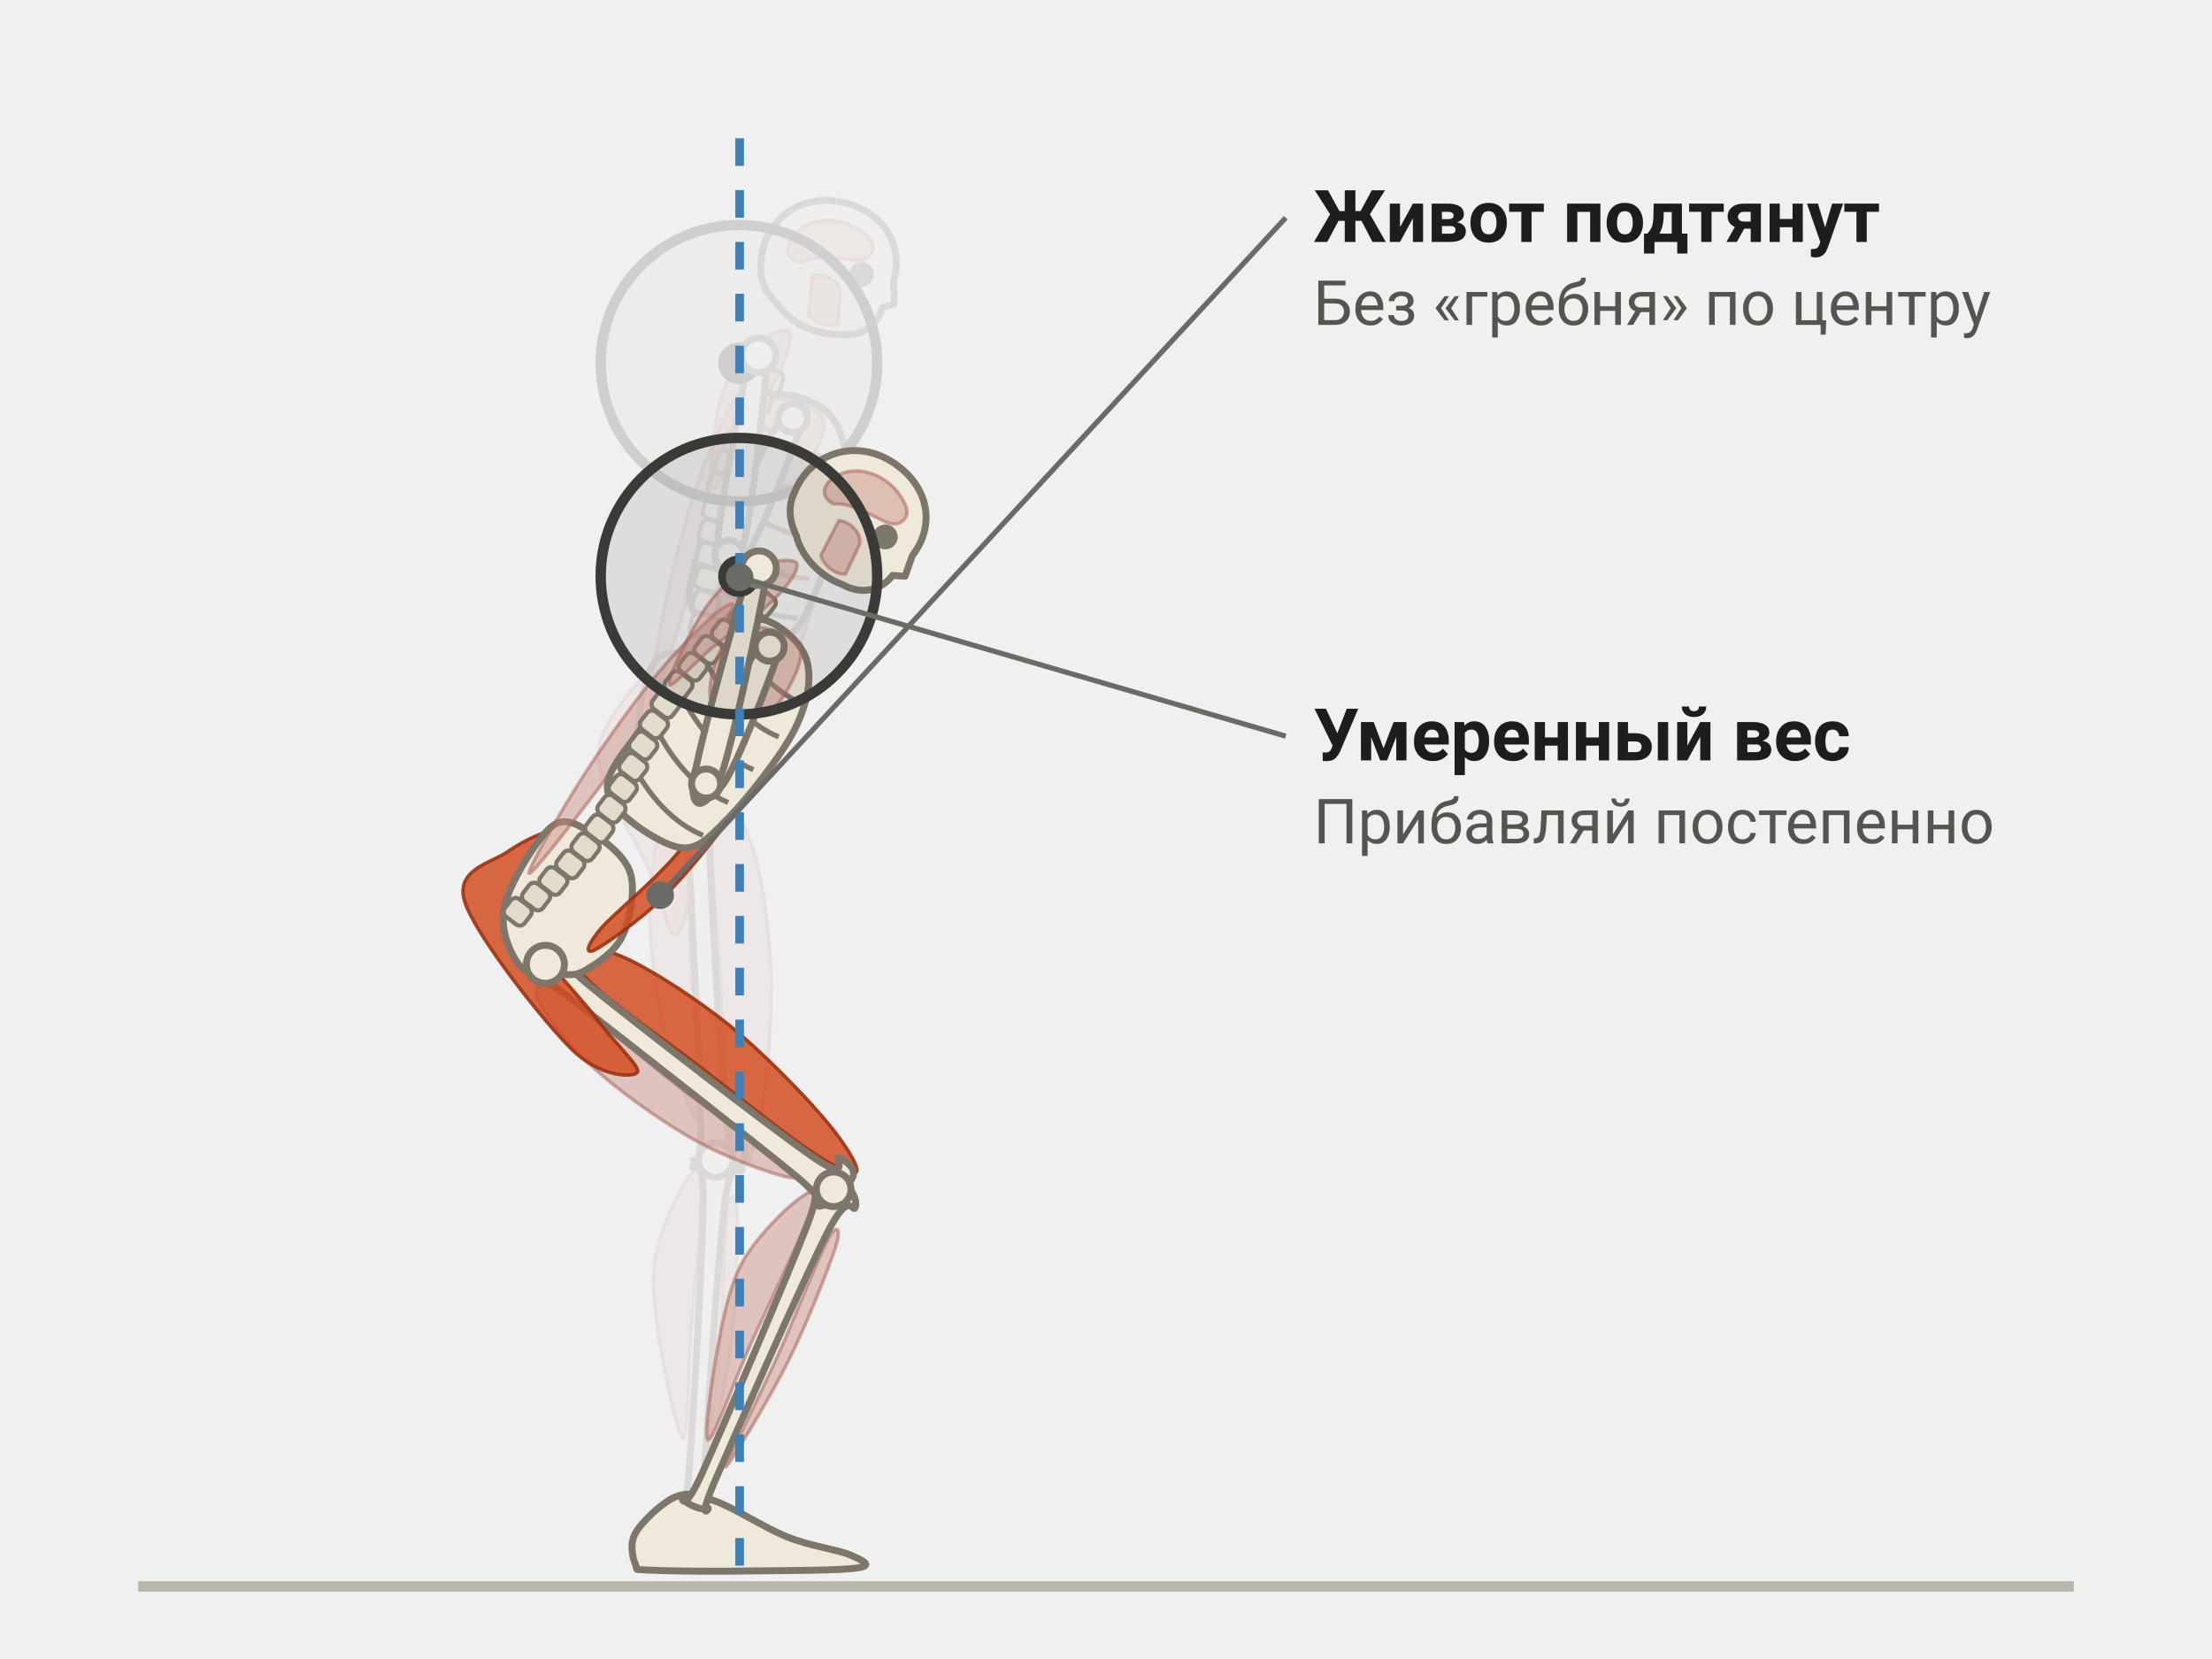
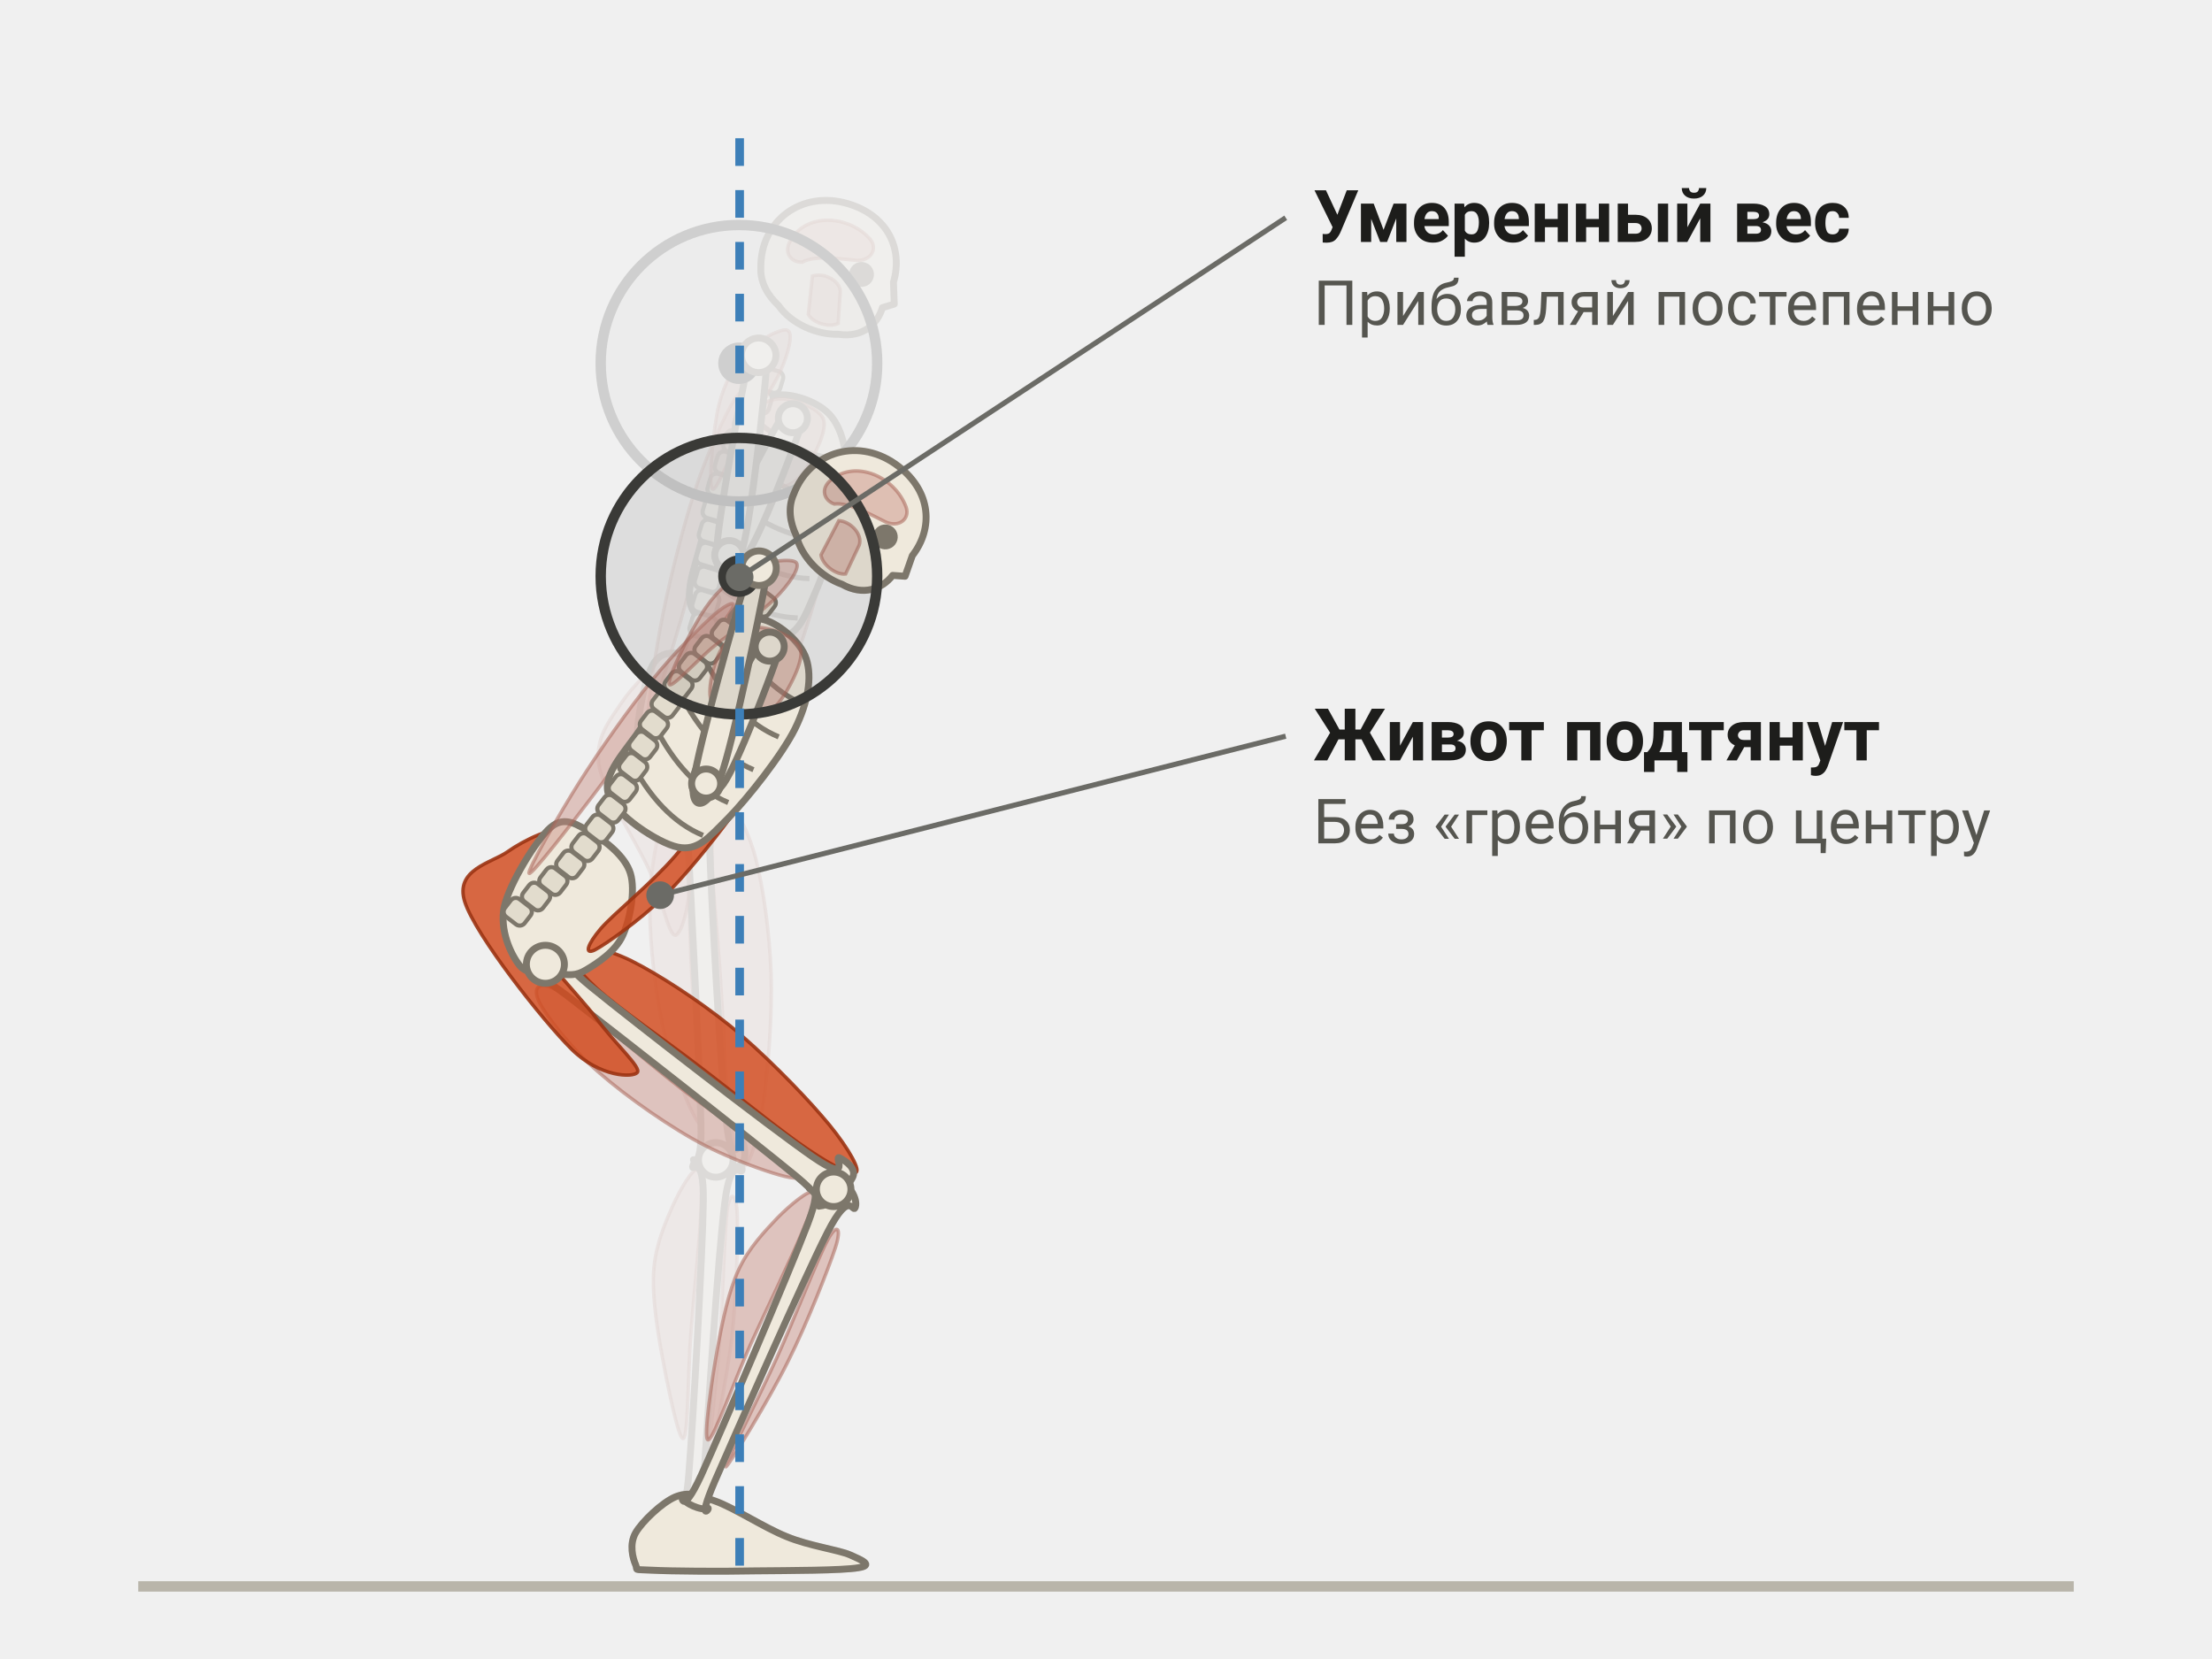
<svg xmlns="http://www.w3.org/2000/svg" viewBox="0 0 640 480" role="img" aria-label="Вес прибавляешь постепенно и следишь, чтобы по центру живота не было «гребня».">
  <style>
.bone{fill:#efe9dc;stroke:#7d776b;stroke-width:2;stroke-linejoin:round}
.joint{fill:#efe9dc;stroke:#7d776b;stroke-width:2}
.vert{fill:#e2dccd;stroke:#7d776b;stroke-width:1.2}
.m{fill:#c7867a;fill-opacity:.42;stroke:#a9665a;stroke-opacity:.55;stroke-width:1}
.on{fill:#d2491d;fill-opacity:.82;stroke:#9c3412;stroke-opacity:.9}
.plate{fill:#3a3a37;fill-opacity:.1;stroke:#3a3a37;stroke-width:3}
.bar{fill:#3a3a37}
.ghost{opacity:.18}
.ground{stroke:#b9b5aa;stroke-width:3}
.guide{stroke:#3d7fb8;stroke-width:2.5;stroke-dasharray:8 7;fill:none}
.arrow{stroke:#d2491d;stroke-width:5;fill:none;stroke-linecap:round;marker-end:url(#ah)}
.ahead{fill:#d2491d}
.lead{stroke:#6b6b66;stroke-width:1.5;fill:none}
.t{font:600 21px system-ui,-apple-system,"Segoe UI",Roboto,sans-serif;fill:#1d1d1b}
.s{font:400 18px system-ui,-apple-system,"Segoe UI",Roboto,sans-serif;fill:#55554f}
.ok{fill:#2e8b57}.bad{fill:#c0392b}
.balloon{fill:#3d7fb8;fill-opacity:.25;stroke:#3d7fb8;stroke-width:2}
@media (prefers-color-scheme:dark){
.bone,.joint{fill:#d9d3c4;stroke:#3b3934}.vert{fill:#c9c2b2;stroke:#3b3934}
.plate{fill:#ecebe6;fill-opacity:.12;stroke:#bdbbb3}.bar{fill:#bdbbb3}
.t{fill:#ecebe6}.s{fill:#a9a8a1}.lead{stroke:#9a9993}.ground{stroke:#55534d}
.arrow{stroke:#f0703f}.ahead{fill:#f0703f}.on{fill:#f0703f}
}
</style>
  <defs>
    <marker id="ah" viewBox="0 0 10 10" refX="6" refY="5" markerWidth="4" markerHeight="4" orient="auto">
      <path class="ahead" d="M0 0L10 5L0 10z" />
    </marker>
  </defs>
  <style>
.small{font-size:15px}
.barfill{fill:#d2491d}.track{stroke:#d9d5ca;stroke-width:3}
.card{fill:#f3f1ea;stroke:#e2ded2}.dot{fill:#d2491d}
.okc{fill:#2e8b57}.badc{fill:#c0392b}.mark{stroke:#fff;stroke-width:3.5;fill:none;stroke-linecap:round}
.num{fill:#d2491d}.numt{font:700 18px system-ui,-apple-system,"Segoe UI",Roboto,sans-serif;fill:#fff}
@media (prefers-color-scheme:dark){.barfill,.dot,.num{fill:#f0703f}.track{stroke:#3a3934}.card{fill:#26262a;stroke:#34343a}}
</style>
  <line class="ground" x1="40" y1="459" x2="600" y2="459" />
  <g class="ghost">
    <path class="bone" d="M183.9 452.7C183.1 450.9 182.0 446.8 183.9 443.5C185.8 440.2 191.6 434.7 195.4 433.1C199.2 431.6 201.5 432.4 206.9 434.3C212.3 436.2 221.1 442.0 227.6 444.6C234.1 447.3 242.6 448.4 246.0 449.9C249.4 451.4 252.9 452.9 248.3 453.6C243.7 454.4 228.4 454.4 218.4 454.5C208.4 454.7 194.2 454.6 188.5 454.3C182.8 454.0 184.7 454.5 183.9 452.7Z" />
    <path class="m" d="M197.7 416.2C196.3 416.9 192.7 398.6 191.2 390.3C189.8 382.1 188.6 373.8 189.2 366.9C189.8 360.0 192.5 353.7 194.6 349.0C196.7 344.2 200.4 338.1 201.8 338.3C203.2 338.6 203.1 342.6 202.8 350.6C202.5 358.5 200.7 374.9 199.9 385.9C199.0 396.8 199.2 415.4 197.7 416.2Z" />
    <path class="m" d="M205.2 421.7C205.8 421.8 210.4 398.4 211.8 386.7C213.1 375.0 213.6 357.4 213.3 351.3C213.1 345.2 211.3 344.2 210.4 350.1C209.6 355.9 209.2 374.5 208.3 386.5C207.5 398.4 204.6 421.7 205.2 421.7Z" />
    <path class="bone" d="M204.3 434.9C205.5 433.6 202.8 441.2 203.7 426.7C204.6 412.2 207.8 362.8 209.7 348.0C211.5 333.3 214.9 340.8 214.7 338.2C214.5 335.7 210.8 332.9 208.4 332.7C206.0 332.5 201.3 334.7 200.5 337.2C199.7 339.7 203.7 332.7 203.5 347.6C203.3 362.4 200.5 411.9 199.3 426.4C198.2 440.9 195.6 432.9 196.5 434.3C197.3 435.7 203.1 436.1 204.3 434.9Z" />
    <path class="m" d="M203.3 325.2C202.0 328.0 194.8 309.8 192.3 299.3C189.7 288.9 188.0 273.1 188.0 262.5C188.0 251.9 190.4 239.8 192.2 235.8C193.9 231.8 197.0 230.8 198.3 238.6C199.6 246.5 199.3 268.6 200.2 283.0C201.0 297.5 204.6 322.5 203.3 325.2Z" />
    <path class="m" d="M215.4 337.3C217.1 336.7 219.6 328.3 220.9 319.0C222.2 309.8 223.5 293.6 223.1 281.8C222.7 270.0 220.8 256.5 218.6 248.2C216.4 239.8 212.0 232.1 209.9 231.7C207.8 231.3 206.3 237.2 206.0 245.6C205.8 254.1 207.6 269.8 208.4 282.6C209.3 295.4 209.8 313.6 211.0 322.7C212.2 331.8 213.8 337.9 215.4 337.3Z" />
    <path class="bone" d="M213.6 337.4C215.9 336.6 215.7 333.1 215.1 331.0C214.5 328.9 211.8 339.3 210.2 324.9C208.5 310.5 205.8 260.0 205.3 244.6C204.8 229.3 207.6 235.7 207.2 232.9C206.8 230.1 204.4 228.1 202.8 227.8C201.2 227.5 198.1 228.8 197.4 231.3C196.8 233.8 198.1 227.2 199.0 242.8C199.9 258.5 202.5 309.8 202.8 325.3C203.2 340.8 199.3 333.9 201.1 336.0C202.9 338.0 211.3 338.3 213.6 337.4Z" />
    <circle class="joint" cx="207.1" cy="335.6" r="5" />
    <path class="m" d="M191.9 193.4C190.2 190.8 182.8 198.8 179.7 203.5C176.6 208.2 172.0 213.5 173.3 221.5C174.7 229.6 184.3 243.7 187.9 251.9C191.6 260.1 193.4 270.7 195.4 270.6C197.3 270.5 200.3 259.9 199.4 251.3C198.5 242.7 191.2 228.7 189.9 219.0C188.7 209.4 193.6 196.0 191.9 193.4Z" />
    <path class="bone" d="M194.6 232.9C191.1 230.8 185.5 225.4 184.5 218.6C183.5 211.9 186.1 197.3 188.8 192.5C191.4 187.6 196.0 189.0 200.4 189.7C204.8 190.4 212.0 192.5 215.1 196.6C218.3 200.7 219.8 209.0 219.5 214.2C219.2 219.3 215.4 224.4 213.2 227.2C210.9 230.1 209.0 230.4 205.9 231.3C202.8 232.3 198.2 235.0 194.6 232.9Z" />
    <circle class="joint" cx="201.5" cy="230.0" r="5.5" />
    <path class="m" d="M213.3 221.0C215.6 218.6 222.5 208.2 226.4 200.0C230.2 191.8 234.0 179.8 236.3 171.7C238.6 163.7 240.5 154.9 240.4 151.7C240.2 148.6 237.8 146.8 235.3 152.7C232.8 158.6 229.1 176.9 225.4 187.2C221.7 197.5 214.9 209.0 212.8 214.7C210.8 220.3 211.1 223.5 213.3 221.0Z" />
    <path class="m" d="M187.7 207.1C186.9 206.9 189.7 188.0 191.9 177.2C194.1 166.4 197.7 152.3 200.9 142.4C204.1 132.5 208.7 122.5 211.1 118.0C213.5 113.5 216.0 111.1 215.2 115.5C214.4 119.8 209.2 133.4 206.2 144.0C203.2 154.5 200.3 168.2 197.2 178.7C194.1 189.3 188.6 207.4 187.7 207.1Z" />
    <path class="bone rib" d="M201.0 177.4C197.3 172.5 201.2 164.1 203.2 155.6C205.2 147.0 209.5 132.9 213.0 126.1C216.5 119.2 219.6 115.3 224.2 114.4C228.8 113.5 237.2 116.2 240.6 120.6C244.0 124.9 245.5 132.0 244.7 140.6C243.9 149.1 239.1 164.3 235.8 171.6C232.6 179.0 231.0 183.7 225.2 184.7C219.4 185.6 204.6 182.2 201.0 177.4Z" />
    <path class="lead" style="stroke:#7d776b" d="M202.7 165.4Q217.0 178.4 230.8 178.8" />
    <path class="lead" style="stroke:#7d776b" d="M206.1 153.9Q220.4 167.0 234.2 167.4" />
    <path class="lead" style="stroke:#7d776b" d="M209.5 142.5Q223.9 155.5 237.7 155.9" />
    <path class="lead" style="stroke:#7d776b" d="M213.0 131.0Q227.3 144.1 241.1 144.5" />
    <path class="lead" style="stroke:#7d776b" d="M216.4 119.6Q230.7 132.6 244.5 133.0" />
    <rect class="vert" x="185.1" y="215.4" width="7.2" height="6.4" rx="1.8" transform="rotate(16.7 188.7 218.6)" />
    <rect class="vert" x="188.4" y="209.4" width="7.2" height="6.4" rx="1.8" transform="rotate(16.7 192.0 212.6)" />
    <rect class="vert" x="191.5" y="203.4" width="7.2" height="6.4" rx="1.8" transform="rotate(16.7 195.1 206.6)" />
    <rect class="vert" x="194.3" y="197.2" width="7.2" height="6.4" rx="1.8" transform="rotate(16.7 197.9 200.4)" />
    <rect class="vert" x="196.6" y="190.9" width="7.2" height="6.4" rx="1.8" transform="rotate(16.7 200.2 194.1)" />
    <rect class="vert" x="198.5" y="184.5" width="7.2" height="6.4" rx="1.8" transform="rotate(16.7 202.1 187.7)" />
    <rect class="vert" x="199.8" y="177.9" width="7.2" height="6.4" rx="1.8" transform="rotate(16.7 203.4 181.1)" />
    <rect class="vert" x="200.6" y="171.2" width="7.2" height="6.4" rx="1.8" transform="rotate(16.7 204.2 174.4)" />
    <rect class="vert" x="201.3" y="164.4" width="7.2" height="6.4" rx="1.8" transform="rotate(16.7 204.9 167.6)" />
    <rect class="vert" x="201.8" y="157.5" width="7.2" height="6.4" rx="1.8" transform="rotate(16.7 205.4 160.7)" />
    <rect class="vert" x="202.5" y="150.8" width="7.2" height="6.4" rx="1.8" transform="rotate(16.7 206.1 154.0)" />
    <rect class="vert" x="203.6" y="144.1" width="7.2" height="6.4" rx="1.8" transform="rotate(16.7 207.2 147.3)" />
    <rect class="vert" x="205.0" y="137.5" width="7.2" height="6.4" rx="1.8" transform="rotate(16.7 208.6 140.7)" />
    <rect class="vert" x="207.1" y="131.1" width="7.2" height="6.4" rx="1.8" transform="rotate(16.7 210.7 134.3)" />
    <rect class="vert" x="209.6" y="124.9" width="7.2" height="6.4" rx="1.8" transform="rotate(16.7 213.2 128.1)" />
    <rect class="vert" x="212.6" y="118.8" width="7.2" height="6.4" rx="1.8" transform="rotate(16.7 216.2 122.0)" />
    <rect class="vert" x="215.8" y="112.8" width="7.2" height="6.4" rx="1.8" transform="rotate(16.7 219.4 116.0)" />
    <rect class="vert" x="219.1" y="106.8" width="7.2" height="6.4" rx="1.8" transform="rotate(16.7 222.7 110.0)" />
    <path class="m" d="M206.0 141.4C204.9 139.9 206.4 123.6 208.0 117.1C209.7 110.5 212.6 105.5 215.9 102.0C219.2 98.4 226.3 94.7 227.9 95.6C229.6 96.5 228.1 102.3 225.8 107.4C223.5 112.6 217.6 120.8 214.3 126.5C211.0 132.1 207.1 143.0 206.0 141.4Z" />
    <g class="head" transform="matrix(0.958 0.286 -0.282 0.959 238.5 78.8)">
      <path class="bone" d="M-18 4C-22 -9 -13 -21 1 -21C13 -21 20 -13 20 -3L22 3L19 5C19 10 16 15 9 16C3 18 -5 17 -10 13C-14 11 -17 8 -18 4Z" />
      <path class="m" d="M-12 -6C-10 -15 2 -18 10 -13C13 -11 12 -7 8 -6C3 -5 -4 -4 -7 -1C-10 0 -13 -2 -12 -6Z" />
      <path class="m" d="M-3 2C0 0 5 1 6 4L8 13C6 15 1 15 -1 13Z" />
      <circle cx="10.5" cy="-2.5" r="3.6" fill="#7d776b" />
    </g>
    <path class="m" d="M212.7 137.3C211.0 134.1 213.2 125.3 215.4 121.7C217.6 118.0 221.9 115.5 225.7 115.4C229.5 115.3 236.9 118.0 238.2 121.2C239.5 124.5 235.6 131.7 233.6 135.0C231.5 138.3 229.2 140.6 225.7 140.9C222.2 141.3 214.4 140.5 212.7 137.3Z" />
    <path class="bone" d="M207.2 158.8C205.6 165.3 212.0 166.3 216.0 160.6C220.1 154.8 229.1 131.1 231.4 124.3C233.7 117.6 230.8 120.6 229.8 120.2C228.8 119.7 229.3 115.2 225.6 121.6C221.8 128.0 208.8 152.4 207.2 158.8Z" />
    <path class="bone" d="M207.3 160.1C207.1 168.9 212.6 167.2 215.0 158.2C217.4 149.2 221.1 115.3 221.8 106.1C222.6 96.8 220.5 102.9 219.5 102.8C218.6 102.6 218.4 95.7 216.4 105.2C214.3 114.8 207.5 151.2 207.3 160.1Z" />
    <circle class="joint" cx="229.4" cy="121.0" r="4.2" />
    <circle class="joint" cx="211.0" cy="160.6" r="4.2" />
    <circle class="plate" cx="213.8" cy="105.1" r="40" />
    <circle class="bar" cx="213.8" cy="105.1" r="6" />
    <circle class="joint" cx="219.5" cy="102.8" r="5" />
  </g>
  <g>
    <path class="bone" d="M183.9 452.7C183.1 450.9 182.0 446.8 183.9 443.5C185.8 440.2 191.6 434.7 195.4 433.1C199.2 431.6 201.5 432.4 206.9 434.3C212.3 436.2 221.1 442.0 227.6 444.6C234.1 447.3 242.6 448.4 246.0 449.9C249.4 451.4 252.9 452.9 248.3 453.6C243.7 454.4 228.4 454.4 218.4 454.5C208.4 454.7 194.2 454.6 188.5 454.3C182.8 454.0 184.7 454.5 183.9 452.7Z" />
    <path class="m" d="M204.9 416.6C203.3 416.8 206.1 398.3 207.6 390.1C209.1 381.9 210.8 373.7 213.7 367.4C216.6 361.1 221.3 356.2 224.9 352.4C228.5 348.7 234.1 344.1 235.3 344.9C236.5 345.6 235.1 349.4 232.0 356.7C229.0 364.0 221.7 378.9 217.2 388.9C212.7 398.9 206.5 416.4 204.9 416.6Z" />
    <path class="m" d="M210.0 424.4C210.5 424.7 222.9 404.3 228.1 393.7C233.4 383.2 239.8 366.8 241.7 361.0C243.6 355.2 242.2 353.6 239.4 358.9C236.6 364.1 229.9 381.4 225.0 392.3C220.1 403.3 209.4 424.2 210.0 424.4Z" />
    <path class="bone" d="M204.6 436.4C206.2 435.7 201.1 441.9 206.8 428.6C212.6 415.3 232.6 369.9 239.4 356.6C246.1 343.4 246.8 351.6 247.5 349.2C248.2 346.7 245.6 342.8 243.4 341.8C241.3 340.9 236.1 341.3 234.5 343.4C232.8 345.4 239.0 340.2 233.7 354.1C228.4 368.0 208.9 413.6 202.9 426.8C196.8 440.0 197.2 431.6 197.5 433.3C197.8 434.9 203.0 437.2 204.6 436.4Z" />
    <path class="m" d="M230.8 340.2C232.0 342.9 213.6 336.4 204.1 331.5C194.5 326.6 181.5 317.5 173.5 310.5C165.4 303.6 157.9 293.8 156.0 289.9C154.1 286.0 155.4 283.0 162.2 287.1C169.0 291.3 185.5 306.0 196.9 314.8C208.4 323.7 229.7 337.4 230.8 340.2Z" />
    <path class="m on" d="M247.9 338.9C248.5 337.3 243.9 329.8 237.7 322.8C231.6 315.7 220.3 304.2 211.1 296.7C201.9 289.3 190.5 281.9 182.7 278.0C175.0 274.2 166.2 272.5 164.6 273.8C162.9 275.1 166.3 280.1 172.6 285.9C178.8 291.6 191.8 300.5 202.0 308.3C212.3 316.1 226.3 327.6 234.0 332.7C241.6 337.8 247.3 340.6 247.9 338.9Z" />
    <path class="bone" d="M246.8 340.4C247.7 338.1 244.9 336.0 242.9 335.0C241.0 334.1 247.0 342.9 235.1 334.7C223.2 326.5 183.2 295.5 171.3 285.8C159.4 276.1 166.1 278.1 163.7 276.6C161.3 275.1 158.2 275.6 157.0 276.6C155.7 277.7 154.6 280.8 156.1 282.9C157.5 285.0 153.4 279.8 165.8 289.4C178.2 299.0 218.6 330.6 230.6 340.5C242.5 350.5 234.8 348.9 237.5 348.9C240.2 348.8 245.9 342.7 246.8 340.4Z" />
    <circle class="joint" cx="241.2" cy="344.1" r="5" />
    <path class="m on" d="M161.8 241.4C161.2 238.3 151.4 243.2 146.9 246.4C142.3 249.7 131.4 251.5 134.5 261.0C137.6 270.6 157.1 295.4 165.4 303.6C173.7 311.8 183.2 311.8 184.4 310.3C185.6 308.8 178.1 302.2 172.5 294.6C166.9 287.0 152.6 273.5 150.9 264.6C149.1 255.8 162.5 244.4 161.8 241.4Z" />
    <path class="bone" d="M150.3 279.3C147.7 276.0 144.5 269.0 145.9 262.3C147.4 255.7 155.1 243.0 159.3 239.4C163.5 235.8 167.3 238.8 171.1 241.0C175.0 243.2 180.9 247.7 182.4 252.7C183.9 257.6 182.3 266.0 180.2 270.6C178.1 275.3 172.8 278.7 169.6 280.6C166.5 282.5 164.7 282.0 161.4 281.8C158.2 281.6 152.9 282.5 150.3 279.3Z" />
    <circle class="joint" cx="157.8" cy="279.0" r="5.5" />
    <path class="m on" d="M172.0 274.9C175.0 273.4 185.2 266.2 191.7 259.8C198.2 253.5 206.0 243.7 211.0 237.0C216.1 230.3 221.0 222.8 222.0 219.8C223.0 216.7 221.3 214.2 216.9 218.9C212.5 223.5 202.5 239.3 195.4 247.6C188.2 255.9 177.7 264.2 173.8 268.7C169.9 273.3 169.0 276.3 172.0 274.9Z" />
    <path class="m" d="M153.1 252.7C152.3 252.2 161.8 235.5 167.7 226.2C173.6 216.9 182.0 205.0 188.5 197.0C195.0 188.9 202.9 181.1 206.7 177.8C210.5 174.5 213.8 173.2 211.4 176.9C209.1 180.7 199.4 191.6 192.8 200.3C186.3 209.1 178.7 220.9 172.0 229.6C165.4 238.3 153.8 253.3 153.1 252.7Z" />
    <path class="bone rib" d="M176.0 229.7C174.3 223.8 181.0 217.4 185.9 210.1C190.8 202.8 199.9 191.2 205.6 186.0C211.3 180.9 215.6 178.3 220.2 179.1C224.8 179.9 231.7 185.5 233.3 190.7C235.0 196.0 233.8 203.2 230.0 210.9C226.2 218.5 216.3 231.0 210.7 236.7C205.0 242.4 201.9 246.3 196.1 245.1C190.3 243.9 177.7 235.5 176.0 229.7Z" />
    <path class="lead" style="stroke:#7d776b" d="M181.9 219.1Q190.6 236.4 203.4 241.7" />
    <path class="lead" style="stroke:#7d776b" d="M189.2 209.6Q197.9 226.9 210.7 232.2" />
    <path class="lead" style="stroke:#7d776b" d="M196.5 200.1Q205.2 217.4 218.0 222.7" />
    <path class="lead" style="stroke:#7d776b" d="M203.8 190.6Q212.5 207.9 225.3 213.2" />
    <path class="lead" style="stroke:#7d776b" d="M211.1 181.2Q219.8 198.5 232.6 203.8" />
    <rect class="vert" x="146.2" y="260.6" width="7.2" height="6.4" rx="1.8" transform="rotate(37.6 149.8 263.8)" />
    <rect class="vert" x="151.5" y="256.2" width="7.2" height="6.4" rx="1.8" transform="rotate(37.6 155.1 259.4)" />
    <rect class="vert" x="156.5" y="251.7" width="7.2" height="6.4" rx="1.8" transform="rotate(37.6 160.1 254.9)" />
    <rect class="vert" x="161.4" y="246.9" width="7.2" height="6.4" rx="1.8" transform="rotate(37.6 165.0 250.1)" />
    <rect class="vert" x="165.8" y="241.9" width="7.2" height="6.4" rx="1.8" transform="rotate(37.6 169.4 245.1)" />
    <rect class="vert" x="169.8" y="236.5" width="7.2" height="6.4" rx="1.8" transform="rotate(37.6 173.4 239.7)" />
    <rect class="vert" x="173.3" y="230.8" width="7.2" height="6.4" rx="1.8" transform="rotate(37.6 176.9 234.0)" />
    <rect class="vert" x="176.6" y="224.8" width="7.2" height="6.4" rx="1.8" transform="rotate(37.6 180.2 228.0)" />
    <rect class="vert" x="179.6" y="218.7" width="7.2" height="6.4" rx="1.8" transform="rotate(37.6 183.2 221.9)" />
    <rect class="vert" x="182.5" y="212.5" width="7.2" height="6.4" rx="1.8" transform="rotate(37.6 186.1 215.7)" />
    <rect class="vert" x="185.6" y="206.4" width="7.2" height="6.4" rx="1.8" transform="rotate(37.6 189.2 209.6)" />
    <rect class="vert" x="189.0" y="200.5" width="7.2" height="6.4" rx="1.8" transform="rotate(37.6 192.6 203.7)" />
    <rect class="vert" x="192.7" y="195.0" width="7.2" height="6.4" rx="1.8" transform="rotate(37.6 196.3 198.2)" />
    <rect class="vert" x="196.9" y="189.7" width="7.2" height="6.4" rx="1.8" transform="rotate(37.6 200.5 192.9)" />
    <rect class="vert" x="201.4" y="184.8" width="7.2" height="6.4" rx="1.8" transform="rotate(37.6 205.0 188.0)" />
    <rect class="vert" x="206.4" y="180.1" width="7.2" height="6.4" rx="1.8" transform="rotate(37.6 210.0 183.3)" />
    <rect class="vert" x="211.5" y="175.7" width="7.2" height="6.4" rx="1.8" transform="rotate(37.6 215.1 178.9)" />
    <rect class="vert" x="216.8" y="171.2" width="7.2" height="6.4" rx="1.8" transform="rotate(37.6 220.4 174.4)" />
    <path class="m" d="M193.6 197.9C193.1 196.0 200.3 181.4 204.2 175.8C208.0 170.3 212.5 166.7 216.9 164.5C221.3 162.4 229.2 161.4 230.4 162.8C231.6 164.3 228.2 169.2 224.2 173.2C220.3 177.2 211.8 182.7 206.7 186.9C201.6 191.0 194.0 199.7 193.6 197.9Z" />
    <g class="head" transform="matrix(0.791 0.612 -0.613 0.790 246.3 150.9)">
      <path class="bone" d="M-18 4C-22 -9 -13 -21 1 -21C13 -21 20 -13 20 -3L22 3L19 5C19 10 16 15 9 16C3 18 -5 17 -10 13C-14 11 -17 8 -18 4Z" />
      <path class="m" d="M-12 -6C-10 -15 2 -18 10 -13C13 -11 12 -7 8 -6C3 -5 -4 -4 -7 -1C-10 0 -13 -2 -12 -6Z" />
      <path class="m" d="M-3 2C0 0 5 1 6 4L8 13C6 15 1 15 -1 13Z" />
      <circle cx="10.5" cy="-2.5" r="3.6" fill="#7d776b" />
    </g>
    <path class="m" d="M206.0 203.4C204.3 200.2 206.5 191.5 208.7 187.8C210.9 184.2 215.2 181.6 219.0 181.5C222.8 181.5 230.2 184.1 231.5 187.4C232.8 190.6 229.0 197.8 226.9 201.1C224.8 204.4 222.5 206.7 219.0 207.1C215.5 207.5 207.7 206.6 206.0 203.4Z" />
    <path class="bone" d="M200.5 225.0C198.9 231.5 205.3 232.5 209.4 226.7C213.4 221.0 222.4 197.2 224.7 190.5C227.0 183.7 224.1 186.8 223.1 186.3C222.1 185.9 222.7 181.3 218.9 187.8C215.1 194.2 202.1 218.5 200.5 225.0Z" />
    <path class="bone" d="M200.7 225.9C199.4 235.5 205.1 234.1 208.6 224.5C212.1 214.9 219.7 178.2 221.5 168.2C223.3 158.1 220.5 164.6 219.6 164.4C218.7 164.2 219.3 156.6 216.1 166.8C213.0 177.1 202.0 216.3 200.7 225.9Z" />
    <circle class="joint" cx="222.7" cy="187.1" r="4.2" />
    <circle class="joint" cx="204.3" cy="226.7" r="4.2" />
    <circle class="plate" cx="213.8" cy="166.7" r="40" />
    <circle class="bar" cx="213.8" cy="166.7" r="6" />
    <circle class="joint" cx="219.6" cy="164.4" r="5" />
  </g>
  <line class="guide" x1="214" y1="40" x2="214" y2="455" />
-   <path class="lead" d="M372 63L191 259" />
+   <path class="lead" d="M372 63L214 167" />
+   <circle cx="214" cy="167" r="4" fill="#6b6b66" />
+   <text class="t" x="380" y="70" text-anchor="start">Умеренный вес</text>
+   <text class="s" x="380" y="94" text-anchor="start">Прибавляй постепенно</text>
+   <path class="lead" d="M372 213L191 259" />
  <circle cx="191" cy="259" r="4" fill="#6b6b66" />
-   <text class="t" x="380" y="70" text-anchor="start">Живот подтянут</text>
-   <text class="s" x="380" y="94" text-anchor="start">Без «гребня» по центру</text>
-   <path class="lead" d="M372 213L214 167" />
-   <circle cx="214" cy="167" r="4" fill="#6b6b66" />
-   <text class="t" x="380" y="220" text-anchor="start">Умеренный вес</text>
-   <text class="s" x="380" y="244" text-anchor="start">Прибавляй постепенно</text>
+   <text class="t" x="380" y="220" text-anchor="start">Живот подтянут</text>
+   <text class="s" x="380" y="244" text-anchor="start">Без «гребня» по центру</text>
</svg>
